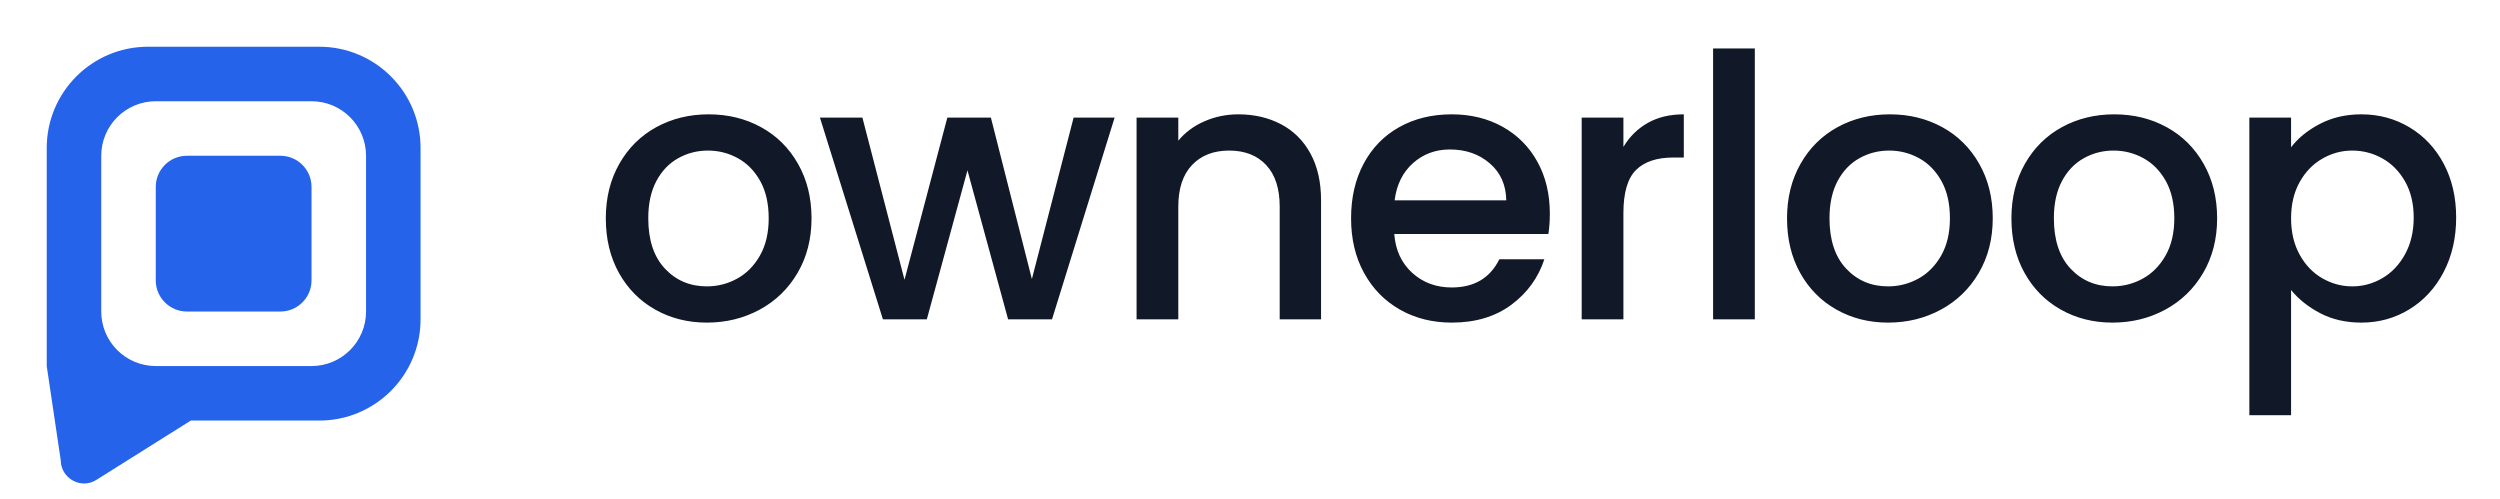
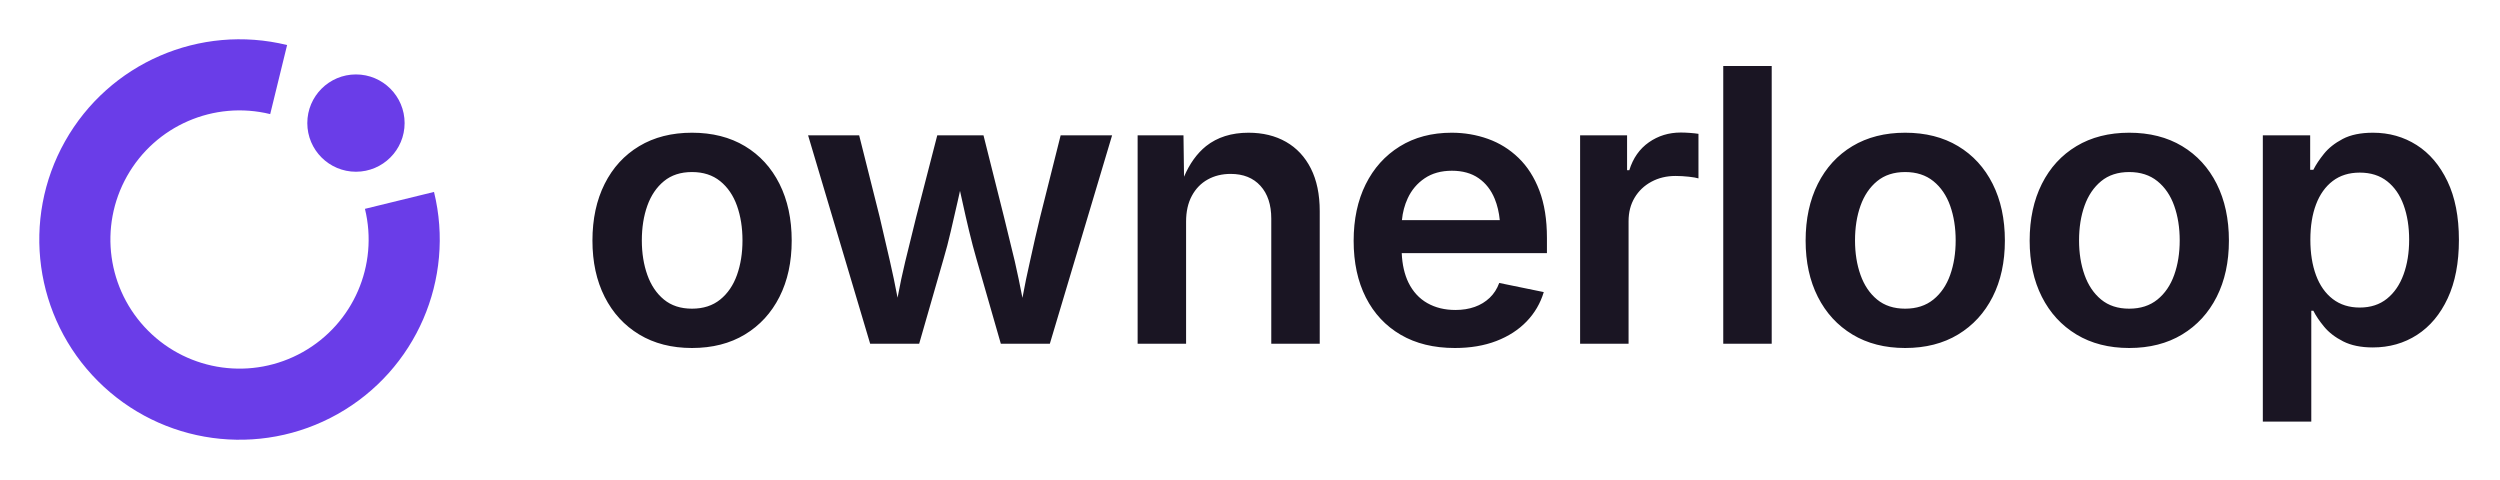
- <svg xmlns="http://www.w3.org/2000/svg" viewBox="0 0 321 64" width="321" height="64">
-   <path fill="#2563EB" fill-rule="evenodd" d="M19 6H41A13 13 0 0 1 54 19V41A13 13 0 0 1 41 54H24.5L12.4 61.6C10.4 62.9 7.8 61.4 7.8 59.1L6 47V19A13 13 0 0 1 19 6ZM20 13H40A7 7 0 0 1 47 20V40A7 7 0 0 1 40 47H20A7 7 0 0 1 13 40V20A7 7 0 0 1 20 13Z" />
-   <path fill="#2563EB" d="M24 20H36A4 4 0 0 1 40 24V36A4 4 0 0 1 36 40H24A4 4 0 0 1 20 36V24A4 4 0 0 1 24 20Z" />
-   <path fill="#111827" d="M77.786 28.028Q77.786 24.08 79.525 21.025Q81.264 17.97 84.272 16.325Q87.28 14.68 90.993 14.68Q94.706 14.68 97.714 16.325Q100.722 17.97 102.461 21.025Q104.2 24.08 104.2 28.028Q104.2 31.976 102.414 35.031Q100.628 38.086 97.549 39.755Q94.471 41.423 90.758 41.423Q87.092 41.423 84.131 39.755Q81.17 38.086 79.478 35.054Q77.786 32.023 77.786 28.028ZM98.701 28.028Q98.701 25.208 97.62 23.258Q96.539 21.307 94.753 20.32Q92.967 19.333 90.899 19.333Q88.831 19.333 87.069 20.32Q85.306 21.307 84.272 23.258Q83.238 25.208 83.238 28.028Q83.238 32.211 85.376 34.49Q87.515 36.77 90.758 36.77Q92.826 36.77 94.635 35.783Q96.445 34.796 97.573 32.822Q98.701 30.848 98.701 28.028ZM143.116 15.103 135.079 41.0H129.439L124.222 21.871L119.005 41.0H113.365L105.281 15.103H110.733L116.138 35.924L121.637 15.103H127.23L132.494 35.83L137.852 15.103ZM169.624 25.725V41.0H164.313V26.524Q164.313 23.046 162.574 21.189Q160.835 19.333 157.827 19.333Q154.819 19.333 153.056 21.189Q151.294 23.046 151.294 26.524V41.0H145.936V15.103H151.294V18.064Q152.61 16.466 154.655 15.573Q156.699 14.68 159.002 14.68Q162.057 14.68 164.478 15.949Q166.898 17.218 168.261 19.709Q169.624 22.2 169.624 25.725ZM198.811 30.049H179.024Q179.259 33.151 181.327 35.031Q183.395 36.911 186.403 36.911Q190.727 36.911 192.513 33.292H198.294Q197.119 36.864 194.041 39.144Q190.962 41.423 186.403 41.423Q182.69 41.423 179.752 39.755Q176.815 38.086 175.147 35.054Q173.478 32.023 173.478 28.028Q173.478 24.033 175.1 21.002Q176.721 17.97 179.659 16.325Q182.596 14.68 186.403 14.68Q190.069 14.68 192.936 16.278Q195.803 17.876 197.401 20.767Q198.999 23.657 198.999 27.417Q198.999 28.874 198.811 30.049ZM193.406 25.725Q193.359 22.764 191.291 20.978Q189.223 19.192 186.168 19.192Q183.395 19.192 181.421 20.954Q179.447 22.717 179.071 25.725ZM216.201 14.68V20.226H214.838Q211.689 20.226 210.067 21.824Q208.446 23.422 208.446 27.37V41.0H203.088V15.103H208.446V18.863Q209.621 16.889 211.571 15.784Q213.522 14.68 216.201 14.68ZM225.319 6.22V41.0H219.961V6.22ZM229.455 28.028Q229.455 24.08 231.194 21.025Q232.933 17.97 235.941 16.325Q238.949 14.68 242.662 14.68Q246.375 14.68 249.383 16.325Q252.391 17.97 254.13 21.025Q255.869 24.08 255.869 28.028Q255.869 31.976 254.083 35.031Q252.297 38.086 249.218 39.755Q246.14 41.423 242.427 41.423Q238.761 41.423 235.8 39.755Q232.839 38.086 231.147 35.054Q229.455 32.023 229.455 28.028ZM250.37 28.028Q250.37 25.208 249.289 23.258Q248.208 21.307 246.422 20.32Q244.636 19.333 242.568 19.333Q240.5 19.333 238.737 20.32Q236.975 21.307 235.941 23.258Q234.907 25.208 234.907 28.028Q234.907 32.211 237.045 34.49Q239.184 36.77 242.427 36.77Q244.495 36.77 246.304 35.783Q248.114 34.796 249.242 32.822Q250.37 30.848 250.37 28.028ZM258.266 28.028Q258.266 24.08 260.005 21.025Q261.744 17.97 264.752 16.325Q267.76 14.68 271.473 14.68Q275.186 14.68 278.194 16.325Q281.202 17.97 282.941 21.025Q284.68 24.08 284.68 28.028Q284.68 31.976 282.894 35.031Q281.108 38.086 278.029 39.755Q274.951 41.423 271.238 41.423Q267.572 41.423 264.611 39.755Q261.65 38.086 259.958 35.054Q258.266 32.023 258.266 28.028ZM279.181 28.028Q279.181 25.208 278.1 23.258Q277.019 21.307 275.233 20.32Q273.447 19.333 271.379 19.333Q269.311 19.333 267.548 20.32Q265.786 21.307 264.752 23.258Q263.718 25.208 263.718 28.028Q263.718 32.211 265.856 34.49Q267.995 36.77 271.238 36.77Q273.306 36.77 275.115 35.783Q276.925 34.796 278.053 32.822Q279.181 30.848 279.181 28.028ZM303.198 14.68Q306.582 14.68 309.378 16.349Q312.175 18.017 313.773 21.025Q315.371 24.033 315.371 27.934Q315.371 31.835 313.773 34.913Q312.175 37.992 309.378 39.707Q306.582 41.423 303.198 41.423Q300.237 41.423 297.934 40.225Q295.631 39.026 294.174 37.24V53.314H288.816V15.103H294.174V18.91Q295.537 17.124 297.887 15.902Q300.237 14.68 303.198 14.68ZM302.023 19.333Q300.002 19.333 298.192 20.367Q296.383 21.401 295.278 23.375Q294.174 25.349 294.174 28.028Q294.174 30.707 295.278 32.704Q296.383 34.702 298.192 35.736Q300.002 36.77 302.023 36.77Q304.091 36.77 305.9 35.712Q307.71 34.655 308.814 32.634Q309.919 30.613 309.919 27.934Q309.919 25.255 308.814 23.305Q307.71 21.354 305.9 20.343Q304.091 19.333 302.023 19.333Z" />
+ <svg xmlns="http://www.w3.org/2000/svg" viewBox="0 0 334 64" width="334" height="64">
+   <path fill="#6A3DE8" d="M38.357 6.016A26.75 26.75 0 1 0 57.984 25.643L48.756 27.901A17.25 17.25 0 1 1 36.099 15.244ZM54.056 16.444A6.5 6.5 0 1 1 41.056 16.444A6.5 6.5 0 1 1 54.056 16.444Z" />
+   <path fill="#1A1523" d="M92.448 46.493L92.448 46.493Q88.389 46.493 85.4 44.688Q82.412 42.882 80.781 39.657Q79.15 36.433 79.15 32.149L79.15 32.149Q79.15 27.816 80.781 24.567Q82.412 21.317 85.4 19.524Q88.389 17.731 92.448 17.731L92.448 17.731Q96.532 17.731 99.52 19.524Q102.508 21.317 104.14 24.567Q105.771 27.816 105.771 32.149L105.771 32.149Q105.771 36.433 104.14 39.657Q102.508 42.882 99.52 44.688Q96.532 46.493 92.448 46.493M92.448 41.239L92.448 41.239Q94.714 41.239 96.221 40.019Q97.727 38.798 98.462 36.731Q99.196 34.665 99.196 32.125L99.196 32.125Q99.196 29.56 98.462 27.493Q97.727 25.426 96.221 24.206Q94.714 22.985 92.448 22.985L92.448 22.985Q90.182 22.985 88.7 24.206Q87.218 25.426 86.484 27.48Q85.749 29.535 85.749 32.125L85.749 32.125Q85.749 34.665 86.484 36.731Q87.218 38.798 88.7 40.019Q90.182 41.239 92.448 41.239M122.802 45.92L116.253 45.92L107.961 18.08L114.784 18.08L117.523 28.987Q118.146 31.676 118.893 34.889L118.893 34.889Q119.416 37.155 119.914 39.77L119.914 39.77Q120.387 37.229 120.935 34.963L120.935 34.963Q121.707 31.751 122.404 28.987L122.404 28.987L125.218 18.08L131.394 18.08L134.133 28.987Q134.805 31.701 135.577 34.914L135.577 34.914Q136.1 37.205 136.598 39.794L136.598 39.794Q137.071 37.229 137.594 34.963L137.594 34.963Q138.292 31.751 138.964 28.987L138.964 28.987L141.703 18.08L148.576 18.08L140.259 45.92L133.71 45.92L130.447 34.565Q129.949 32.847 129.476 30.879Q129.003 28.912 128.555 26.845L128.555 26.845Q128.405 26.173 128.256 25.5L128.256 25.5Q128.107 26.173 127.957 26.845L127.957 26.845Q127.484 28.912 127.023 30.904Q126.563 32.896 126.065 34.565L126.065 34.565L122.802 45.92M158.461 29.609L158.461 29.609L158.461 45.92L151.987 45.92L151.987 18.08L158.113 18.08L158.187 23.608Q159.308 20.993 161.126 19.524L161.126 19.524Q163.392 17.731 166.803 17.731L166.803 17.731Q169.667 17.731 171.809 18.951Q173.95 20.171 175.133 22.512Q176.316 24.853 176.316 28.215L176.316 28.215L176.316 45.92L169.842 45.92L169.842 29.211Q169.842 26.422 168.397 24.828Q166.953 23.234 164.413 23.234L164.413 23.234Q162.695 23.234 161.35 23.981Q160.005 24.729 159.233 26.16Q158.461 27.592 158.461 29.609M194.369 46.493L194.369 46.493Q190.16 46.493 187.135 44.725Q184.109 42.957 182.478 39.745Q180.847 36.532 180.847 32.174L180.847 32.174Q180.847 27.866 182.453 24.629Q184.059 21.392 187.01 19.561Q189.961 17.731 193.946 17.731L193.946 17.731Q196.486 17.731 198.789 18.553Q201.093 19.375 202.873 21.093Q204.654 22.811 205.662 25.463Q206.671 28.115 206.671 31.776L206.671 31.776L206.671 33.818L187.272 33.818Q187.371 36.109 188.168 37.752L188.168 37.752Q189.065 39.57 190.683 40.492Q192.302 41.413 194.444 41.413L194.444 41.413Q195.863 41.413 197.021 41.002Q198.179 40.591 199.026 39.782Q199.872 38.973 200.296 37.802L200.296 37.802L206.247 39.022Q205.575 41.264 203.956 42.945Q202.338 44.625 199.91 45.559Q197.482 46.493 194.369 46.493M187.297 29.41L187.297 29.41L200.37 29.41Q200.221 27.866 199.698 26.571L199.698 26.571Q198.976 24.803 197.544 23.807Q196.112 22.811 193.971 22.811Q191.829 22.811 190.335 23.82Q188.841 24.828 188.069 26.497L188.069 26.497Q187.446 27.841 187.297 29.41M217.577 45.92L211.102 45.92L211.102 18.08L217.377 18.08L217.377 22.736L217.676 22.736Q218.423 20.321 220.291 19.013Q222.159 17.706 224.549 17.706L224.549 17.706Q225.097 17.706 225.769 17.756Q226.442 17.806 226.915 17.88L226.915 17.88L226.915 23.832Q226.516 23.708 225.62 23.608Q224.724 23.508 223.852 23.508L223.852 23.508Q222.059 23.508 220.627 24.28Q219.195 25.052 218.386 26.409Q217.577 27.767 217.577 29.535L217.577 29.535L217.577 45.92M230.226 8.816L236.7 8.816L236.7 45.92L230.226 45.92L230.226 8.816M254.529 46.493L254.529 46.493Q250.47 46.493 247.481 44.688Q244.493 42.882 242.862 39.657Q241.231 36.433 241.231 32.149L241.231 32.149Q241.231 27.816 242.862 24.567Q244.493 21.317 247.481 19.524Q250.47 17.731 254.529 17.731L254.529 17.731Q258.613 17.731 261.601 19.524Q264.589 21.317 266.22 24.567Q267.852 27.816 267.852 32.149L267.852 32.149Q267.852 36.433 266.22 39.657Q264.589 42.882 261.601 44.688Q258.613 46.493 254.529 46.493M254.529 41.239L254.529 41.239Q256.795 41.239 258.302 40.019Q259.808 38.798 260.543 36.731Q261.277 34.665 261.277 32.125L261.277 32.125Q261.277 29.56 260.543 27.493Q259.808 25.426 258.302 24.206Q256.795 22.985 254.529 22.985L254.529 22.985Q252.263 22.985 250.781 24.206Q249.299 25.426 248.565 27.48Q247.83 29.535 247.83 32.125L247.83 32.125Q247.83 34.665 248.565 36.731Q249.299 38.798 250.781 40.019Q252.263 41.239 254.529 41.239M284.46 46.493L284.46 46.493Q280.401 46.493 277.413 44.688Q274.424 42.882 272.793 39.657Q271.162 36.433 271.162 32.149L271.162 32.149Q271.162 27.816 272.793 24.567Q274.424 21.317 277.413 19.524Q280.401 17.731 284.46 17.731L284.46 17.731Q288.544 17.731 291.532 19.524Q294.521 21.317 296.152 24.567Q297.783 27.816 297.783 32.149L297.783 32.149Q297.783 36.433 296.152 39.657Q294.521 42.882 291.532 44.688Q288.544 46.493 284.46 46.493M284.46 41.239L284.46 41.239Q286.726 41.239 288.233 40.019Q289.739 38.798 290.474 36.731Q291.209 34.665 291.209 32.125L291.209 32.125Q291.209 29.56 290.474 27.493Q289.739 25.426 288.233 24.206Q286.726 22.985 284.46 22.985L284.46 22.985Q282.194 22.985 280.712 24.206Q279.231 25.426 278.496 27.48Q277.761 29.535 277.761 32.125L277.761 32.125Q277.761 34.665 278.496 36.731Q279.231 38.798 280.712 40.019Q282.194 41.239 284.46 41.239M308.788 56.33L302.314 56.33L302.314 18.08L308.639 18.08L308.639 22.687L309.062 22.687Q309.56 21.69 310.482 20.545Q311.403 19.399 312.984 18.565Q314.566 17.731 317.031 17.731L317.031 17.731Q320.268 17.731 322.858 19.375Q325.448 21.018 326.979 24.218Q328.511 27.418 328.511 32.05L328.511 32.05Q328.511 36.632 327.017 39.844Q325.523 43.057 322.92 44.738Q320.318 46.418 317.006 46.418L317.006 46.418Q314.64 46.418 313.047 45.609Q311.453 44.8 310.507 43.654Q309.56 42.509 309.062 41.513L309.062 41.513L308.788 41.513L308.788 56.33M315.263 41.089L315.263 41.089Q317.429 41.089 318.899 39.906Q320.368 38.724 321.115 36.669Q321.862 34.615 321.862 32.025L321.862 32.025Q321.862 29.435 321.127 27.406Q320.393 25.376 318.924 24.218Q317.454 23.06 315.263 23.06L315.263 23.06Q313.121 23.06 311.652 24.181Q310.183 25.301 309.423 27.306Q308.664 29.311 308.664 32.025L308.664 32.025Q308.664 34.739 309.423 36.781Q310.183 38.823 311.664 39.956Q313.146 41.089 315.263 41.089" />
</svg>
